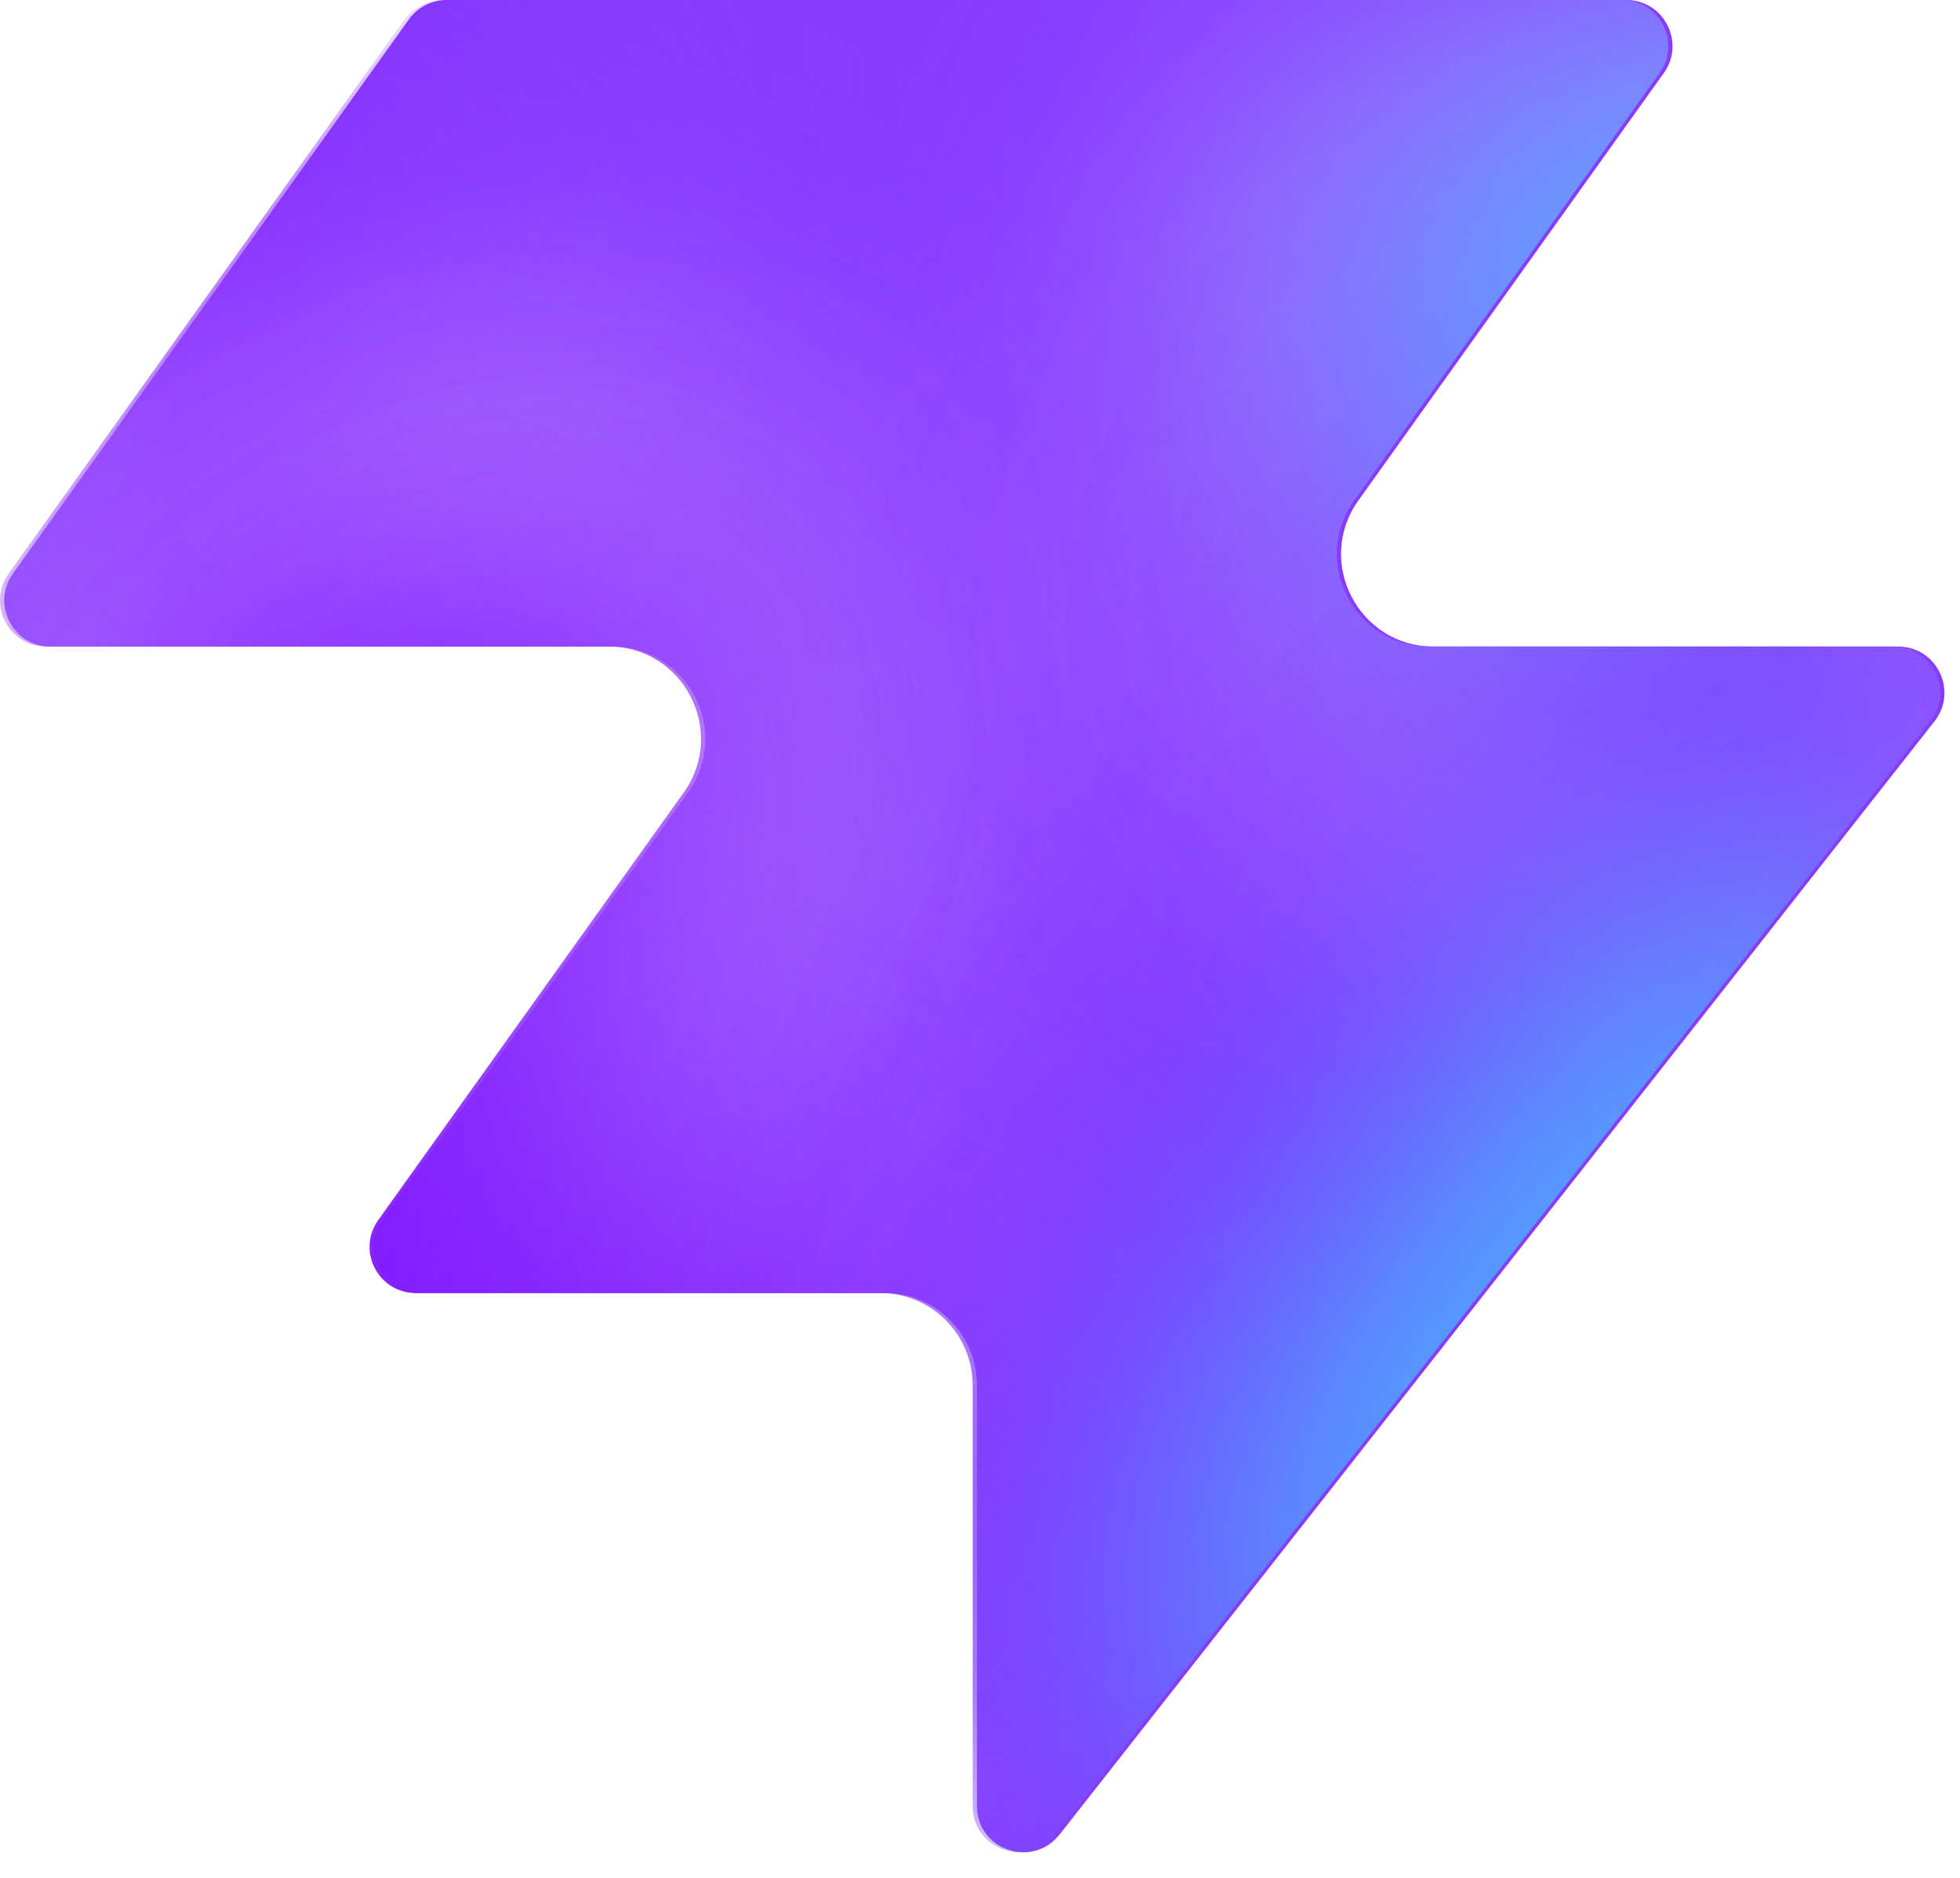
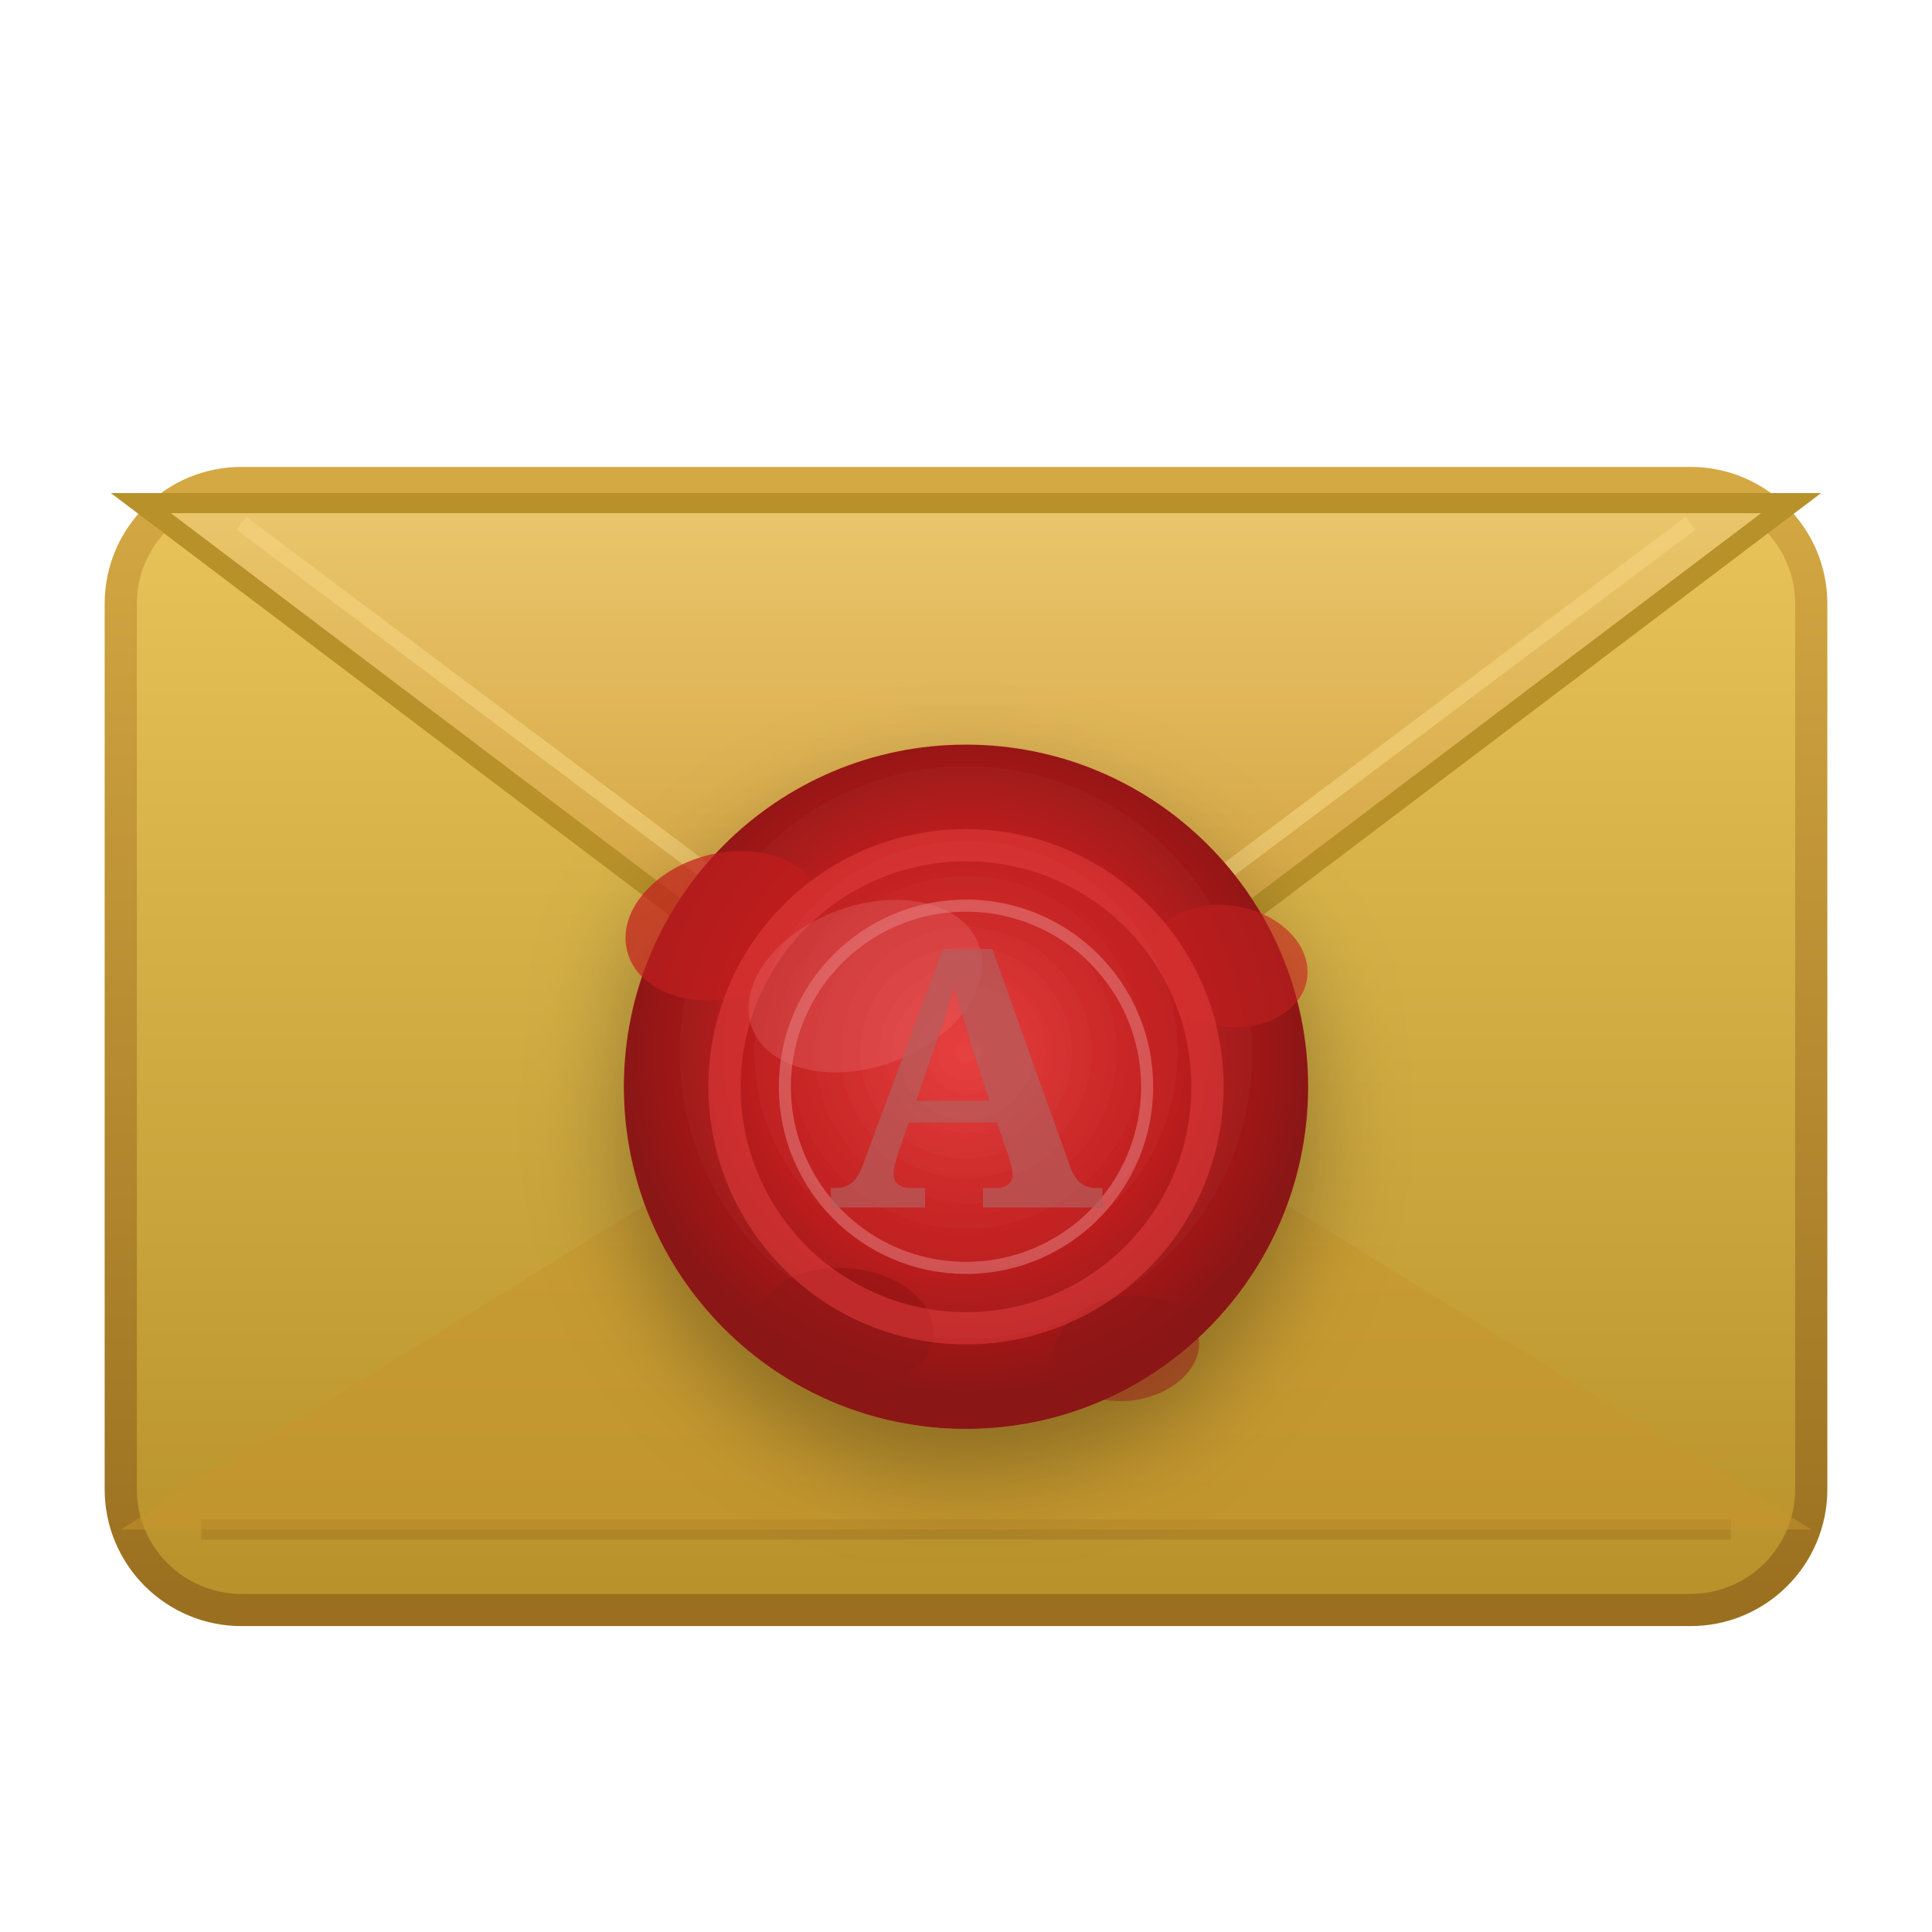
- <svg xmlns="http://www.w3.org/2000/svg" width="48" height="46" fill="none" viewBox="0 0 48 46">
-   <path fill="#863bff" d="M25.946 44.938c-.664.845-2.021.375-2.021-.698V33.937a2.26 2.26 0 0 0-2.262-2.262H10.287c-.92 0-1.456-1.04-.92-1.788l7.48-10.471c1.07-1.497 0-3.578-1.842-3.578H1.237c-.92 0-1.456-1.04-.92-1.788L10.013.474c.214-.297.556-.474.92-.474h28.894c.92 0 1.456 1.04.92 1.788l-7.48 10.471c-1.07 1.498 0 3.579 1.842 3.579h11.377c.943 0 1.473 1.088.89 1.83L25.947 44.94z" style="fill:#863bff;fill:color(display-p3 .525 .23 1);fill-opacity:1" />
-   <mask id="a" width="48" height="46" x="0" y="0" maskUnits="userSpaceOnUse" style="mask-type:alpha">
-     <path fill="#000" d="M25.842 44.938c-.664.844-2.021.375-2.021-.698V33.937a2.26 2.26 0 0 0-2.262-2.262H10.183c-.92 0-1.456-1.04-.92-1.788l7.48-10.471c1.07-1.498 0-3.579-1.842-3.579H1.133c-.92 0-1.456-1.04-.92-1.787L9.91.473c.214-.297.556-.474.92-.474h28.894c.92 0 1.456 1.04.92 1.788l-7.48 10.471c-1.07 1.498 0 3.578 1.842 3.578h11.377c.943 0 1.473 1.088.89 1.832L25.843 44.94z" style="fill:#000;fill-opacity:1" />
-   </mask>
-   <g mask="url(#a)">
-     <g filter="url(#b)">
-       <ellipse cx="5.508" cy="14.704" fill="#ede6ff" rx="5.508" ry="14.704" style="fill:#ede6ff;fill:color(display-p3 .927 .903 1);fill-opacity:1" transform="matrix(.00324 1 1 -.00324 -4.47 31.516)" />
-     </g>
-     <g filter="url(#c)">
-       <ellipse cx="10.399" cy="29.851" fill="#ede6ff" rx="10.399" ry="29.851" style="fill:#ede6ff;fill:color(display-p3 .927 .903 1);fill-opacity:1" transform="matrix(.00324 1 1 -.00324 -39.328 7.883)" />
-     </g>
-     <g filter="url(#d)">
-       <ellipse cx="5.508" cy="30.487" fill="#7e14ff" rx="5.508" ry="30.487" style="fill:#7e14ff;fill:color(display-p3 .492 .077 1);fill-opacity:1" transform="rotate(89.814 -25.913 -14.639)scale(1 -1)" />
-     </g>
-     <g filter="url(#e)">
-       <ellipse cx="5.508" cy="30.599" fill="#7e14ff" rx="5.508" ry="30.599" style="fill:#7e14ff;fill:color(display-p3 .492 .077 1);fill-opacity:1" transform="rotate(89.814 -32.644 -3.334)scale(1 -1)" />
-     </g>
-     <g filter="url(#f)">
-       <ellipse cx="5.508" cy="30.599" fill="#7e14ff" rx="5.508" ry="30.599" style="fill:#7e14ff;fill:color(display-p3 .492 .077 1);fill-opacity:1" transform="matrix(.00324 1 1 -.00324 -34.34 30.47)" />
-     </g>
-     <g filter="url(#g)">
-       <ellipse cx="14.072" cy="22.078" fill="#ede6ff" rx="14.072" ry="22.078" style="fill:#ede6ff;fill:color(display-p3 .927 .903 1);fill-opacity:1" transform="rotate(93.35 24.506 48.493)scale(-1 1)" />
-     </g>
-     <g filter="url(#h)">
-       <ellipse cx="3.47" cy="21.501" fill="#7e14ff" rx="3.47" ry="21.501" style="fill:#7e14ff;fill:color(display-p3 .492 .077 1);fill-opacity:1" transform="rotate(89.009 28.708 47.59)scale(-1 1)" />
-     </g>
-     <g filter="url(#i)">
-       <ellipse cx="3.47" cy="21.501" fill="#7e14ff" rx="3.47" ry="21.501" style="fill:#7e14ff;fill:color(display-p3 .492 .077 1);fill-opacity:1" transform="rotate(89.009 28.708 47.59)scale(-1 1)" />
-     </g>
-     <g filter="url(#j)">
-       <ellipse cx=".387" cy="8.972" fill="#7e14ff" rx="4.407" ry="29.108" style="fill:#7e14ff;fill:color(display-p3 .492 .077 1);fill-opacity:1" transform="rotate(39.51 .387 8.972)" />
-     </g>
-     <g filter="url(#k)">
-       <ellipse cx="47.523" cy="-6.092" fill="#7e14ff" rx="4.407" ry="29.108" style="fill:#7e14ff;fill:color(display-p3 .492 .077 1);fill-opacity:1" transform="rotate(37.892 47.523 -6.092)" />
-     </g>
-     <g filter="url(#l)">
-       <ellipse cx="41.412" cy="6.333" fill="#47bfff" rx="5.971" ry="9.665" style="fill:#47bfff;fill:color(display-p3 .28 .748 1);fill-opacity:1" transform="rotate(37.892 41.412 6.333)" />
-     </g>
-     <g filter="url(#m)">
-       <ellipse cx="-1.879" cy="38.332" fill="#7e14ff" rx="4.407" ry="29.108" style="fill:#7e14ff;fill:color(display-p3 .492 .077 1);fill-opacity:1" transform="rotate(37.892 -1.88 38.332)" />
-     </g>
-     <g filter="url(#n)">
-       <ellipse cx="-1.879" cy="38.332" fill="#7e14ff" rx="4.407" ry="29.108" style="fill:#7e14ff;fill:color(display-p3 .492 .077 1);fill-opacity:1" transform="rotate(37.892 -1.88 38.332)" />
-     </g>
-     <g filter="url(#o)">
-       <ellipse cx="35.651" cy="29.907" fill="#7e14ff" rx="4.407" ry="29.108" style="fill:#7e14ff;fill:color(display-p3 .492 .077 1);fill-opacity:1" transform="rotate(37.892 35.651 29.907)" />
-     </g>
-     <g filter="url(#p)">
-       <ellipse cx="38.418" cy="32.4" fill="#47bfff" rx="5.971" ry="15.297" style="fill:#47bfff;fill:color(display-p3 .28 .748 1);fill-opacity:1" transform="rotate(37.892 38.418 32.4)" />
-     </g>
+ <svg xmlns="http://www.w3.org/2000/svg" width="48" height="48" viewBox="0 0 48 48" fill="none">
+   <defs>
+     <linearGradient id="envGold" x1="0" y1="0" x2="48" y2="48" gradientUnits="userSpaceOnUse">
+       <stop offset="0%" stop-color="#F5D47E" />
+       <stop offset="30%" stop-color="#D4A843" />
+       <stop offset="60%" stop-color="#C8952E" />
+       <stop offset="100%" stop-color="#A87B24" />
+     </linearGradient>
+     <linearGradient id="envBody" x1="0" y1="12" x2="0" y2="40" gradientUnits="userSpaceOnUse">
+       <stop offset="0%" stop-color="#E8C45A" />
+       <stop offset="100%" stop-color="#B8912A" />
+     </linearGradient>
+     <linearGradient id="flapGrad" x1="24" y1="8" x2="24" y2="28" gradientUnits="userSpaceOnUse">
+       <stop offset="0%" stop-color="#F5D47E" />
+       <stop offset="100%" stop-color="#C8952E" />
+     </linearGradient>
+     <radialGradient id="sealGrad" cx="50%" cy="45%" r="50%">
+       <stop offset="0%" stop-color="#E84040" />
+       <stop offset="60%" stop-color="#C02020" />
+       <stop offset="100%" stop-color="#8B1515" />
+     </radialGradient>
+     <filter id="sealShadow" x="-20%" y="-20%" width="140%" height="140%">
+       <feDropShadow dx="0" dy="1" stdDeviation="1.2" flood-color="#000" flood-opacity="0.3" />
+     </filter>
+     <linearGradient id="envEdge" x1="0" y1="12" x2="0" y2="40" gradientUnits="userSpaceOnUse">
+       <stop offset="0%" stop-color="#D4A843" />
+       <stop offset="100%" stop-color="#9A7020" />
+     </linearGradient>
+   </defs>
+   <rect x="3" y="12" width="42" height="28" rx="3" fill="url(#envBody)" stroke="url(#envEdge)" stroke-width="0.8" />
+   <line x1="5" y1="38" x2="43" y2="38" stroke="#9A7020" stroke-width="0.5" opacity="0.4" />
+   <path d="M3 38 L24 25 L45 38 Z" fill="#C8952E" opacity="0.5" />
+   <path d="M3.5 12.5 L24 28 L44.5 12.5 Z" fill="url(#flapGrad)" stroke="#B8912A" stroke-width="0.5" />
+   <path d="M6 13 L24 26.5 L42 13" fill="none" stroke="#F5D47E" stroke-width="0.4" opacity="0.6" />
+   <g filter="url(#sealShadow)">
+     <circle cx="24" cy="27" r="8.5" fill="url(#sealGrad)" />
+     <ellipse cx="18" cy="23" rx="2.5" ry="1.8" fill="#C02020" opacity="0.7" transform="rotate(-15 18 23)" />
+     <ellipse cx="30.5" cy="24" rx="2" ry="1.5" fill="#C02020" opacity="0.6" transform="rotate(10 30.5 24)" />
+     <ellipse cx="21" cy="33" rx="2.2" ry="1.5" fill="#8B1515" opacity="0.5" transform="rotate(5 21 33)" />
+     <ellipse cx="28" cy="33.5" rx="1.8" ry="1.3" fill="#8B1515" opacity="0.5" transform="rotate(-8 28 33.5)" />
+     <circle cx="24" cy="27" r="6" fill="none" stroke="#E84040" stroke-width="0.8" opacity="0.5" />
+     <circle cx="24" cy="27" r="4.5" fill="none" stroke="#F0A0A0" stroke-width="0.3" opacity="0.4" />
+     <ellipse cx="21.5" cy="24.5" rx="3" ry="2" fill="#F08080" opacity="0.25" transform="rotate(-20 21.5 24.5)" />
+     <text x="24" y="30" text-anchor="middle" font-family="serif" font-size="9" font-weight="bold" fill="#8B1515" opacity="0.6">A</text>
+     <text x="24" y="30" text-anchor="middle" font-family="serif" font-size="9" font-weight="bold" fill="#F5C0C0" opacity="0.3">A</text>
  </g>
-   <defs>
-     <filter id="b" width="60.045" height="41.654" x="-19.77" y="16.149" color-interpolation-filters="sRGB" filterUnits="userSpaceOnUse">
-       <feFlood flood-opacity="0" result="BackgroundImageFix" />
-       <feBlend in="SourceGraphic" in2="BackgroundImageFix" result="shape" />
-       <feGaussianBlur result="effect1_foregroundBlur_2002_17158" stdDeviation="7.659" />
-     </filter>
-     <filter id="c" width="90.34" height="51.437" x="-54.613" y="-7.533" color-interpolation-filters="sRGB" filterUnits="userSpaceOnUse">
-       <feFlood flood-opacity="0" result="BackgroundImageFix" />
-       <feBlend in="SourceGraphic" in2="BackgroundImageFix" result="shape" />
-       <feGaussianBlur result="effect1_foregroundBlur_2002_17158" stdDeviation="7.659" />
-     </filter>
-     <filter id="d" width="79.355" height="29.4" x="-49.64" y="2.03" color-interpolation-filters="sRGB" filterUnits="userSpaceOnUse">
-       <feFlood flood-opacity="0" result="BackgroundImageFix" />
-       <feBlend in="SourceGraphic" in2="BackgroundImageFix" result="shape" />
-       <feGaussianBlur result="effect1_foregroundBlur_2002_17158" stdDeviation="4.596" />
-     </filter>
-     <filter id="e" width="79.579" height="29.4" x="-45.045" y="20.029" color-interpolation-filters="sRGB" filterUnits="userSpaceOnUse">
-       <feFlood flood-opacity="0" result="BackgroundImageFix" />
-       <feBlend in="SourceGraphic" in2="BackgroundImageFix" result="shape" />
-       <feGaussianBlur result="effect1_foregroundBlur_2002_17158" stdDeviation="4.596" />
-     </filter>
-     <filter id="f" width="79.579" height="29.4" x="-43.513" y="21.178" color-interpolation-filters="sRGB" filterUnits="userSpaceOnUse">
-       <feFlood flood-opacity="0" result="BackgroundImageFix" />
-       <feBlend in="SourceGraphic" in2="BackgroundImageFix" result="shape" />
-       <feGaussianBlur result="effect1_foregroundBlur_2002_17158" stdDeviation="4.596" />
-     </filter>
-     <filter id="g" width="74.749" height="58.852" x="15.756" y="-17.901" color-interpolation-filters="sRGB" filterUnits="userSpaceOnUse">
-       <feFlood flood-opacity="0" result="BackgroundImageFix" />
-       <feBlend in="SourceGraphic" in2="BackgroundImageFix" result="shape" />
-       <feGaussianBlur result="effect1_foregroundBlur_2002_17158" stdDeviation="7.659" />
-     </filter>
-     <filter id="h" width="61.377" height="25.362" x="23.548" y="2.284" color-interpolation-filters="sRGB" filterUnits="userSpaceOnUse">
-       <feFlood flood-opacity="0" result="BackgroundImageFix" />
-       <feBlend in="SourceGraphic" in2="BackgroundImageFix" result="shape" />
-       <feGaussianBlur result="effect1_foregroundBlur_2002_17158" stdDeviation="4.596" />
-     </filter>
-     <filter id="i" width="61.377" height="25.362" x="23.548" y="2.284" color-interpolation-filters="sRGB" filterUnits="userSpaceOnUse">
-       <feFlood flood-opacity="0" result="BackgroundImageFix" />
-       <feBlend in="SourceGraphic" in2="BackgroundImageFix" result="shape" />
-       <feGaussianBlur result="effect1_foregroundBlur_2002_17158" stdDeviation="4.596" />
-     </filter>
-     <filter id="j" width="56.045" height="63.649" x="-27.636" y="-22.853" color-interpolation-filters="sRGB" filterUnits="userSpaceOnUse">
-       <feFlood flood-opacity="0" result="BackgroundImageFix" />
-       <feBlend in="SourceGraphic" in2="BackgroundImageFix" result="shape" />
-       <feGaussianBlur result="effect1_foregroundBlur_2002_17158" stdDeviation="4.596" />
-     </filter>
-     <filter id="k" width="54.814" height="64.646" x="20.116" y="-38.415" color-interpolation-filters="sRGB" filterUnits="userSpaceOnUse">
-       <feFlood flood-opacity="0" result="BackgroundImageFix" />
-       <feBlend in="SourceGraphic" in2="BackgroundImageFix" result="shape" />
-       <feGaussianBlur result="effect1_foregroundBlur_2002_17158" stdDeviation="4.596" />
-     </filter>
-     <filter id="l" width="33.541" height="35.313" x="24.641" y="-11.323" color-interpolation-filters="sRGB" filterUnits="userSpaceOnUse">
-       <feFlood flood-opacity="0" result="BackgroundImageFix" />
-       <feBlend in="SourceGraphic" in2="BackgroundImageFix" result="shape" />
-       <feGaussianBlur result="effect1_foregroundBlur_2002_17158" stdDeviation="4.596" />
-     </filter>
-     <filter id="m" width="54.814" height="64.646" x="-29.286" y="6.009" color-interpolation-filters="sRGB" filterUnits="userSpaceOnUse">
-       <feFlood flood-opacity="0" result="BackgroundImageFix" />
-       <feBlend in="SourceGraphic" in2="BackgroundImageFix" result="shape" />
-       <feGaussianBlur result="effect1_foregroundBlur_2002_17158" stdDeviation="4.596" />
-     </filter>
-     <filter id="n" width="54.814" height="64.646" x="-29.286" y="6.009" color-interpolation-filters="sRGB" filterUnits="userSpaceOnUse">
-       <feFlood flood-opacity="0" result="BackgroundImageFix" />
-       <feBlend in="SourceGraphic" in2="BackgroundImageFix" result="shape" />
-       <feGaussianBlur result="effect1_foregroundBlur_2002_17158" stdDeviation="4.596" />
-     </filter>
-     <filter id="o" width="54.814" height="64.646" x="8.244" y="-2.416" color-interpolation-filters="sRGB" filterUnits="userSpaceOnUse">
-       <feFlood flood-opacity="0" result="BackgroundImageFix" />
-       <feBlend in="SourceGraphic" in2="BackgroundImageFix" result="shape" />
-       <feGaussianBlur result="effect1_foregroundBlur_2002_17158" stdDeviation="4.596" />
-     </filter>
-     <filter id="p" width="39.409" height="43.623" x="18.713" y="10.588" color-interpolation-filters="sRGB" filterUnits="userSpaceOnUse">
-       <feFlood flood-opacity="0" result="BackgroundImageFix" />
-       <feBlend in="SourceGraphic" in2="BackgroundImageFix" result="shape" />
-       <feGaussianBlur result="effect1_foregroundBlur_2002_17158" stdDeviation="4.596" />
-     </filter>
-   </defs>
</svg>
